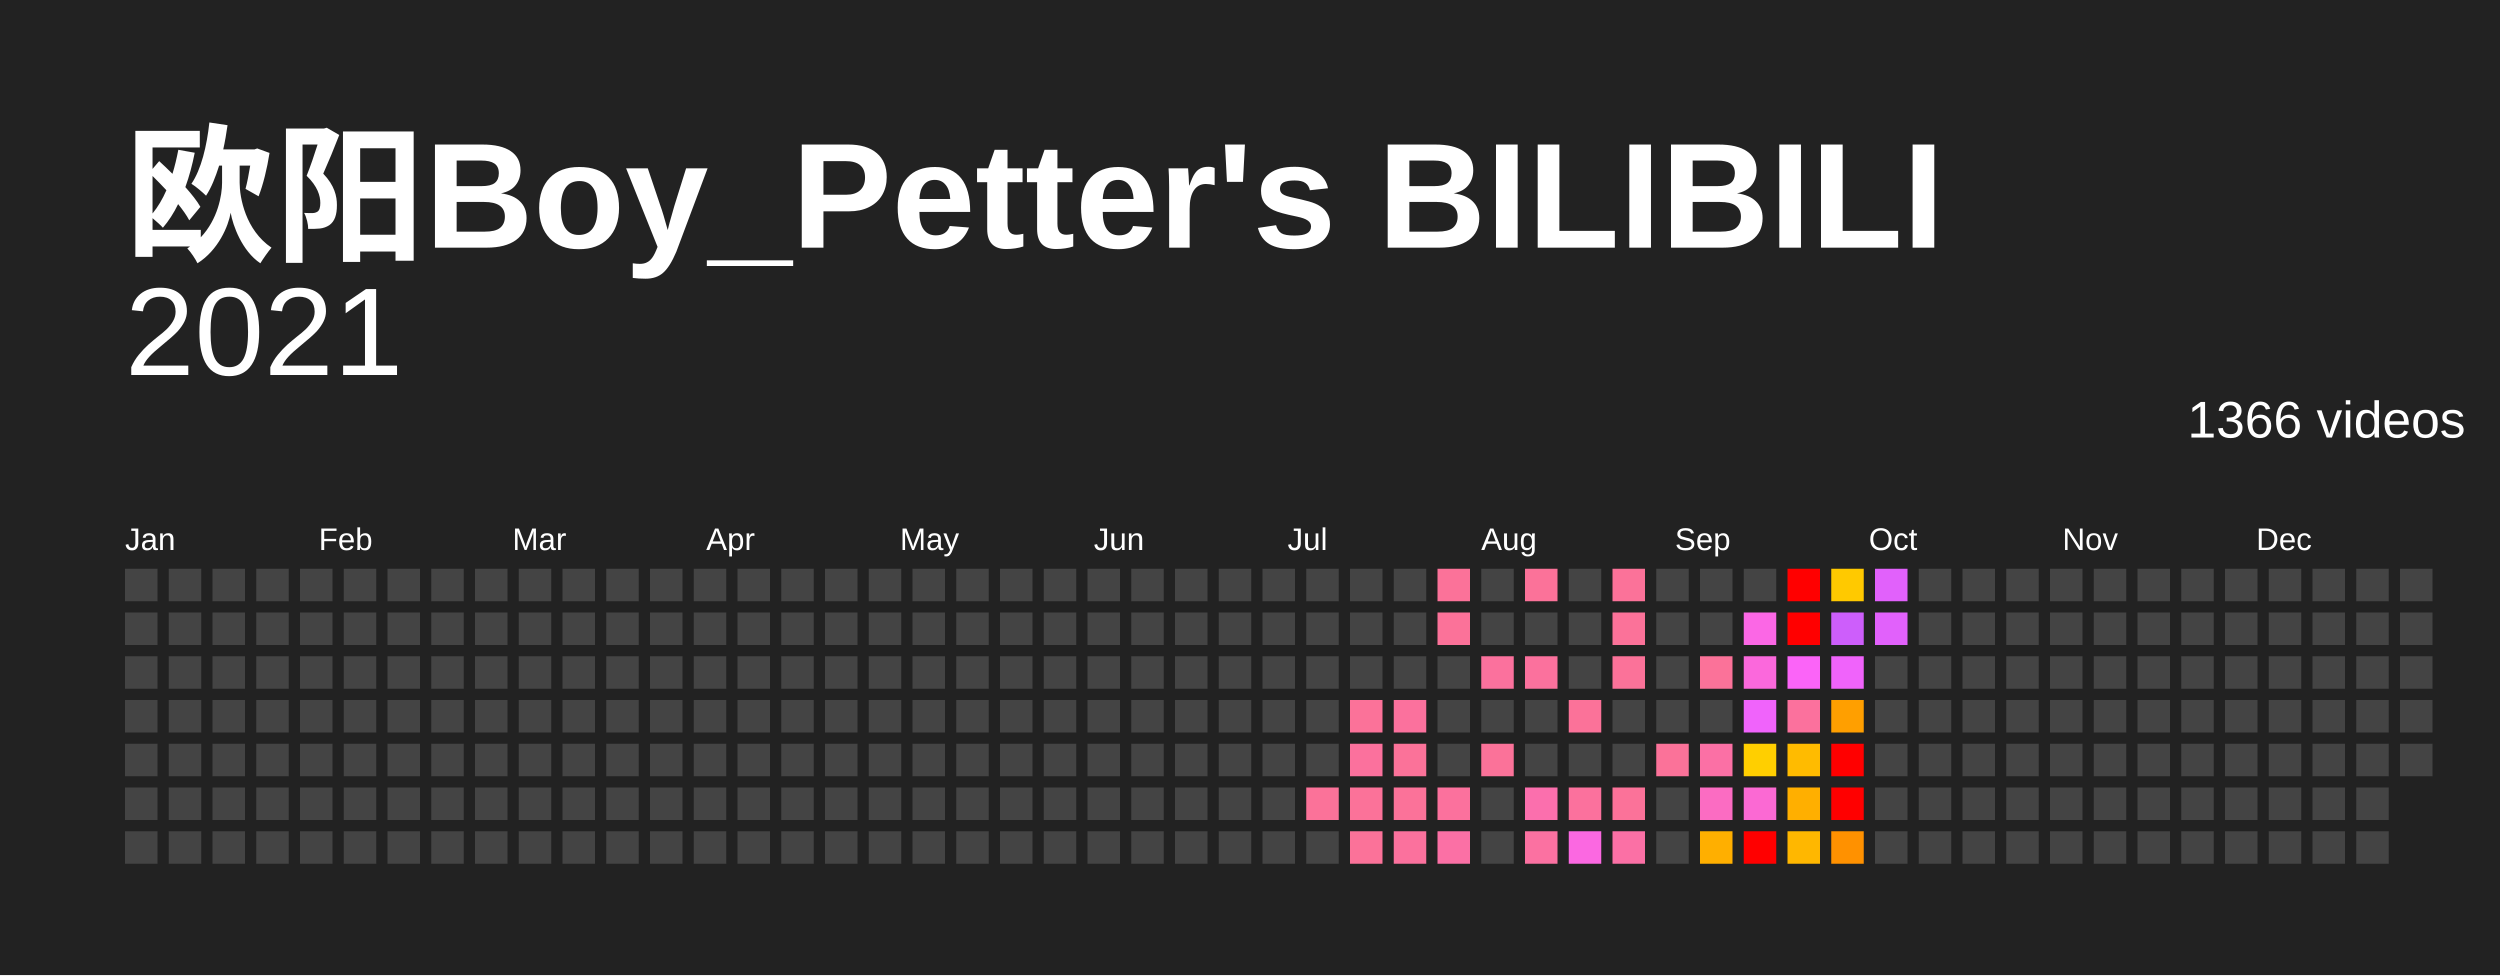
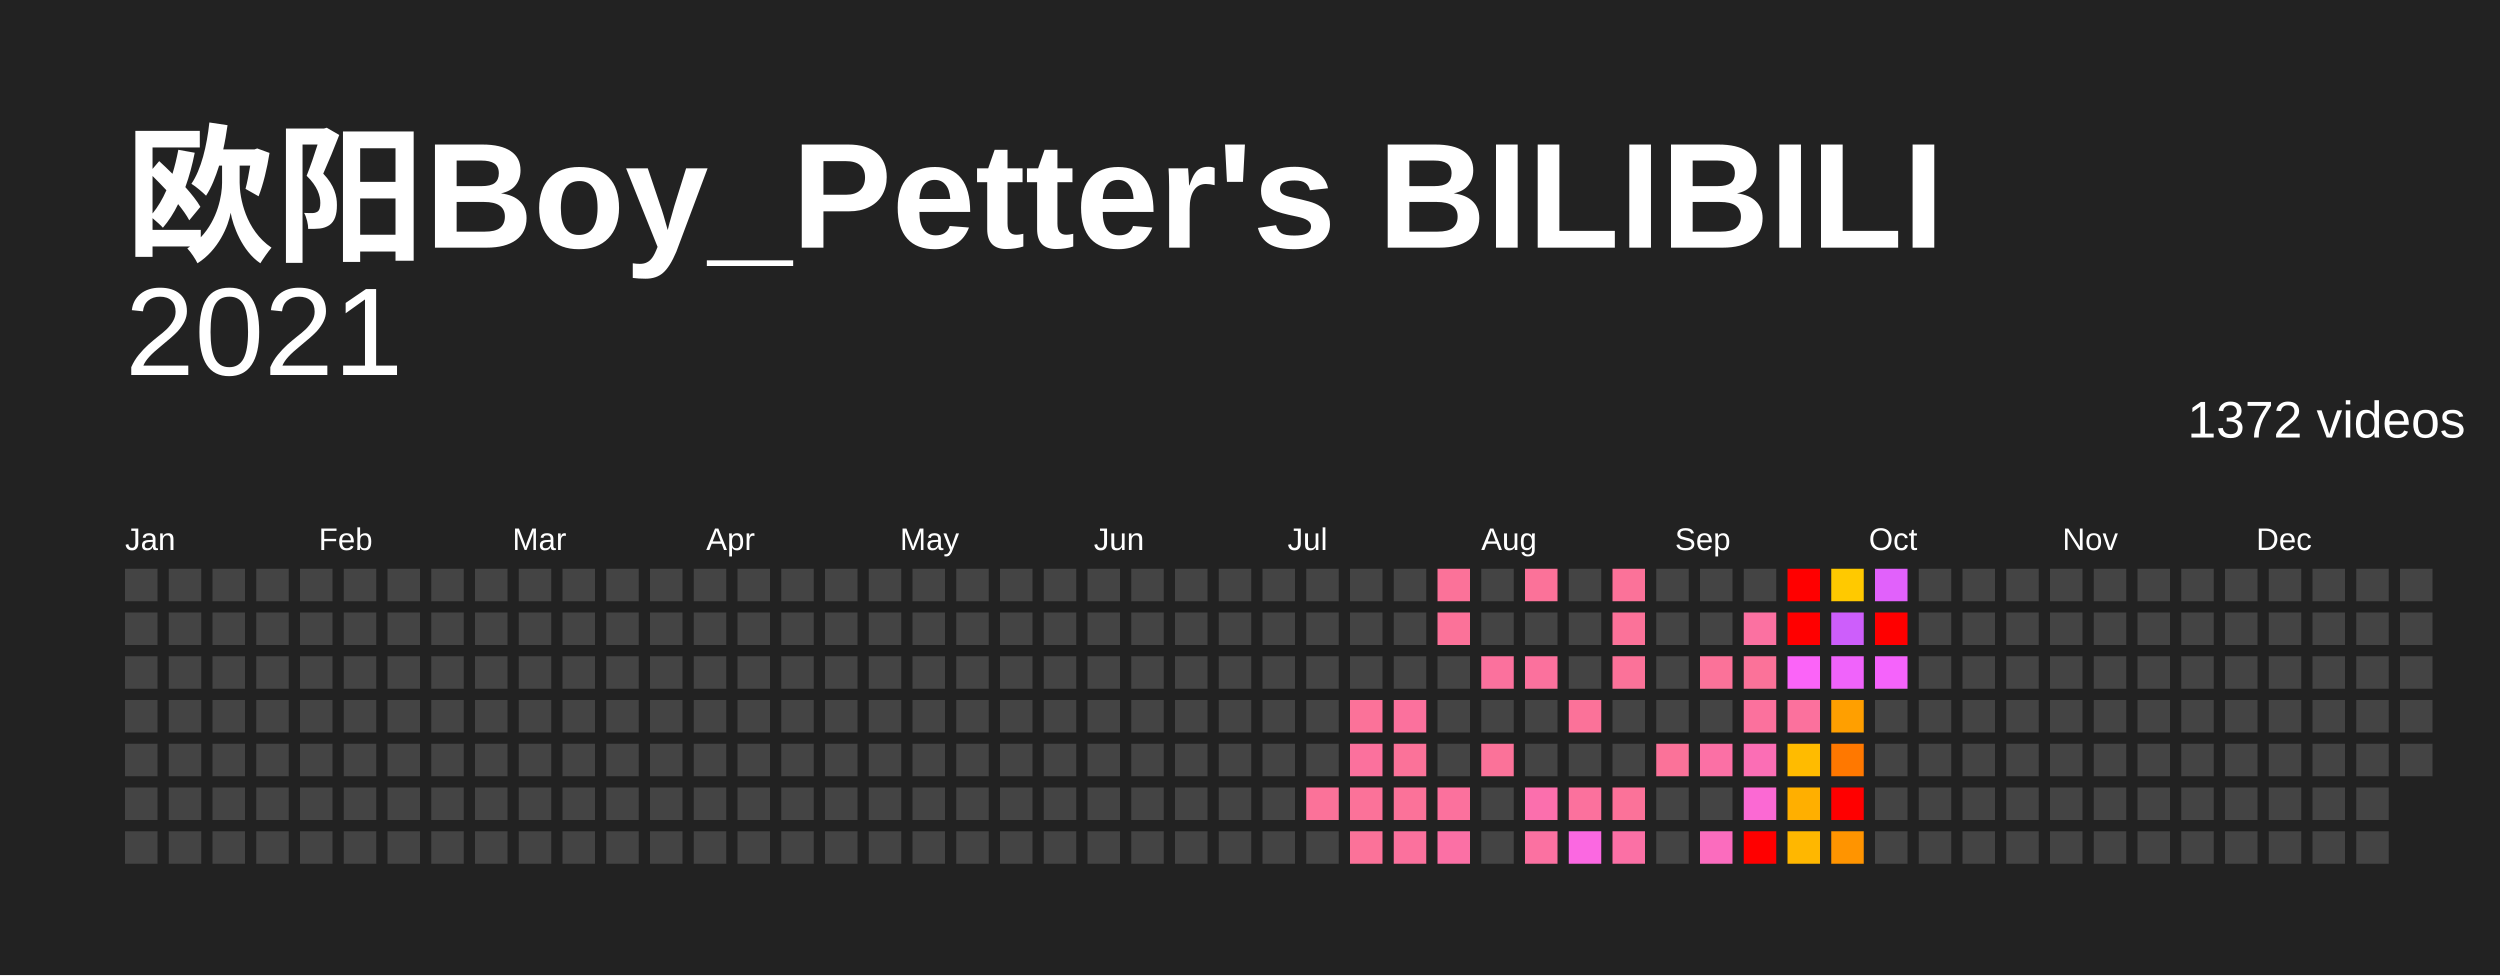
<svg xmlns="http://www.w3.org/2000/svg" baseProfile="full" height="78mm" version="1.1" viewBox="0,0,200,78" width="200mm">
  <defs />
  <rect fill="#222222" height="78" width="200" x="0" y="0" />
  <text fill="#FFFFFF" style="font-size:12px; font-family:Arial; font-weight:bold;" x="10" y="20">欧阳Boy_Petter's BILIBILI</text>
  <text alignment-baseline="hanging" fill="#FFFFFF" style="font-size:10.0px; font-family:Arial;" x="10" y="30">2021</text>
-   <text alignment-baseline="hanging" fill="#FFFFFF" style="font-size:4.125px; font-family:Arial;" x="175" y="35">1366 videos</text>
+   <text alignment-baseline="hanging" fill="#FFFFFF" style="font-size:4.125px; font-family:Arial;" x="175" y="35">1372 videos</text>
  <text fill="#FFFFFF" style="font-size:2.5px; font-family:Arial" x="10.0" y="44">Jan</text>
  <text fill="#FFFFFF" style="font-size:2.5px; font-family:Arial" x="25.5" y="44">Feb</text>
  <text fill="#FFFFFF" style="font-size:2.5px; font-family:Arial" x="41.0" y="44">Mar</text>
  <text fill="#FFFFFF" style="font-size:2.5px; font-family:Arial" x="56.5" y="44">Apr</text>
  <text fill="#FFFFFF" style="font-size:2.5px; font-family:Arial" x="72.0" y="44">May</text>
  <text fill="#FFFFFF" style="font-size:2.5px; font-family:Arial" x="87.5" y="44">Jun</text>
  <text fill="#FFFFFF" style="font-size:2.5px; font-family:Arial" x="103.0" y="44">Jul</text>
  <text fill="#FFFFFF" style="font-size:2.5px; font-family:Arial" x="118.5" y="44">Aug</text>
  <text fill="#FFFFFF" style="font-size:2.5px; font-family:Arial" x="134.0" y="44">Sep</text>
  <text fill="#FFFFFF" style="font-size:2.5px; font-family:Arial" x="149.5" y="44">Oct</text>
  <text fill="#FFFFFF" style="font-size:2.5px; font-family:Arial" x="165.0" y="44">Nov</text>
  <text fill="#FFFFFF" style="font-size:2.5px; font-family:Arial" x="180.5" y="44">Dec</text>
  <rect fill="#444444" height="2.6" width="2.6" x="10.0" y="45.5" />
  <rect fill="#444444" height="2.6" width="2.6" x="10.0" y="49.0" />
  <rect fill="#444444" height="2.6" width="2.6" x="10.0" y="52.5" />
  <rect fill="#444444" height="2.6" width="2.6" x="10.0" y="56.0" />
  <rect fill="#444444" height="2.6" width="2.6" x="10.0" y="59.5" />
  <rect fill="#444444" height="2.6" width="2.6" x="10.0" y="63.0" />
  <rect fill="#444444" height="2.6" width="2.6" x="10.0" y="66.5" />
  <rect fill="#444444" height="2.6" width="2.6" x="13.5" y="45.5" />
  <rect fill="#444444" height="2.6" width="2.6" x="13.5" y="49.0" />
  <rect fill="#444444" height="2.6" width="2.6" x="13.5" y="52.5" />
  <rect fill="#444444" height="2.6" width="2.6" x="13.5" y="56.0" />
  <rect fill="#444444" height="2.6" width="2.6" x="13.5" y="59.5" />
  <rect fill="#444444" height="2.6" width="2.6" x="13.5" y="63.0" />
  <rect fill="#444444" height="2.6" width="2.6" x="13.5" y="66.5" />
  <rect fill="#444444" height="2.6" width="2.6" x="17.0" y="45.5" />
  <rect fill="#444444" height="2.6" width="2.6" x="17.0" y="49.0" />
  <rect fill="#444444" height="2.6" width="2.6" x="17.0" y="52.5" />
  <rect fill="#444444" height="2.6" width="2.6" x="17.0" y="56.0" />
  <rect fill="#444444" height="2.6" width="2.6" x="17.0" y="59.5" />
  <rect fill="#444444" height="2.6" width="2.6" x="17.0" y="63.0" />
  <rect fill="#444444" height="2.6" width="2.6" x="17.0" y="66.5" />
  <rect fill="#444444" height="2.6" width="2.6" x="20.5" y="45.5" />
  <rect fill="#444444" height="2.6" width="2.6" x="20.5" y="49.0" />
  <rect fill="#444444" height="2.6" width="2.6" x="20.5" y="52.5" />
  <rect fill="#444444" height="2.6" width="2.6" x="20.5" y="56.0" />
  <rect fill="#444444" height="2.6" width="2.6" x="20.5" y="59.5" />
  <rect fill="#444444" height="2.6" width="2.6" x="20.5" y="63.0" />
  <rect fill="#444444" height="2.6" width="2.6" x="20.5" y="66.5" />
  <rect fill="#444444" height="2.6" width="2.6" x="24.0" y="45.5" />
  <rect fill="#444444" height="2.6" width="2.6" x="24.0" y="49.0" />
  <rect fill="#444444" height="2.6" width="2.6" x="24.0" y="52.5" />
  <rect fill="#444444" height="2.6" width="2.6" x="24.0" y="56.0" />
  <rect fill="#444444" height="2.6" width="2.6" x="24.0" y="59.5" />
  <rect fill="#444444" height="2.6" width="2.6" x="24.0" y="63.0" />
  <rect fill="#444444" height="2.6" width="2.6" x="24.0" y="66.5" />
  <rect fill="#444444" height="2.6" width="2.6" x="27.5" y="45.5" />
  <rect fill="#444444" height="2.6" width="2.6" x="27.5" y="49.0" />
  <rect fill="#444444" height="2.6" width="2.6" x="27.5" y="52.5" />
  <rect fill="#444444" height="2.6" width="2.6" x="27.5" y="56.0" />
  <rect fill="#444444" height="2.6" width="2.6" x="27.5" y="59.5" />
  <rect fill="#444444" height="2.6" width="2.6" x="27.5" y="63.0" />
  <rect fill="#444444" height="2.6" width="2.6" x="27.5" y="66.5" />
  <rect fill="#444444" height="2.6" width="2.6" x="31.0" y="45.5" />
  <rect fill="#444444" height="2.6" width="2.6" x="31.0" y="49.0" />
  <rect fill="#444444" height="2.6" width="2.6" x="31.0" y="52.5" />
  <rect fill="#444444" height="2.6" width="2.6" x="31.0" y="56.0" />
  <rect fill="#444444" height="2.6" width="2.6" x="31.0" y="59.5" />
  <rect fill="#444444" height="2.6" width="2.6" x="31.0" y="63.0" />
  <rect fill="#444444" height="2.6" width="2.6" x="31.0" y="66.5" />
  <rect fill="#444444" height="2.6" width="2.6" x="34.5" y="45.5" />
  <rect fill="#444444" height="2.6" width="2.6" x="34.5" y="49.0" />
  <rect fill="#444444" height="2.6" width="2.6" x="34.5" y="52.5" />
  <rect fill="#444444" height="2.6" width="2.6" x="34.5" y="56.0" />
  <rect fill="#444444" height="2.6" width="2.6" x="34.5" y="59.5" />
  <rect fill="#444444" height="2.6" width="2.6" x="34.5" y="63.0" />
  <rect fill="#444444" height="2.6" width="2.6" x="34.5" y="66.5" />
  <rect fill="#444444" height="2.6" width="2.6" x="38.0" y="45.5" />
  <rect fill="#444444" height="2.6" width="2.6" x="38.0" y="49.0" />
  <rect fill="#444444" height="2.6" width="2.6" x="38.0" y="52.5" />
  <rect fill="#444444" height="2.6" width="2.6" x="38.0" y="56.0" />
  <rect fill="#444444" height="2.6" width="2.6" x="38.0" y="59.5" />
  <rect fill="#444444" height="2.6" width="2.6" x="38.0" y="63.0" />
  <rect fill="#444444" height="2.6" width="2.6" x="38.0" y="66.5" />
  <rect fill="#444444" height="2.6" width="2.6" x="41.5" y="45.5" />
  <rect fill="#444444" height="2.6" width="2.6" x="41.5" y="49.0" />
  <rect fill="#444444" height="2.6" width="2.6" x="41.5" y="52.5" />
  <rect fill="#444444" height="2.6" width="2.6" x="41.5" y="56.0" />
  <rect fill="#444444" height="2.6" width="2.6" x="41.5" y="59.5" />
  <rect fill="#444444" height="2.6" width="2.6" x="41.5" y="63.0" />
  <rect fill="#444444" height="2.6" width="2.6" x="41.5" y="66.5" />
  <rect fill="#444444" height="2.6" width="2.6" x="45.0" y="45.5" />
  <rect fill="#444444" height="2.6" width="2.6" x="45.0" y="49.0" />
  <rect fill="#444444" height="2.6" width="2.6" x="45.0" y="52.5" />
  <rect fill="#444444" height="2.6" width="2.6" x="45.0" y="56.0" />
  <rect fill="#444444" height="2.6" width="2.6" x="45.0" y="59.5" />
  <rect fill="#444444" height="2.6" width="2.6" x="45.0" y="63.0" />
  <rect fill="#444444" height="2.6" width="2.6" x="45.0" y="66.5" />
  <rect fill="#444444" height="2.6" width="2.6" x="48.5" y="45.5" />
  <rect fill="#444444" height="2.6" width="2.6" x="48.5" y="49.0" />
  <rect fill="#444444" height="2.6" width="2.6" x="48.5" y="52.5" />
  <rect fill="#444444" height="2.6" width="2.6" x="48.5" y="56.0" />
  <rect fill="#444444" height="2.6" width="2.6" x="48.5" y="59.5" />
  <rect fill="#444444" height="2.6" width="2.6" x="48.5" y="63.0" />
  <rect fill="#444444" height="2.6" width="2.6" x="48.5" y="66.5" />
  <rect fill="#444444" height="2.6" width="2.6" x="52.0" y="45.5" />
  <rect fill="#444444" height="2.6" width="2.6" x="52.0" y="49.0" />
  <rect fill="#444444" height="2.6" width="2.6" x="52.0" y="52.5" />
  <rect fill="#444444" height="2.6" width="2.6" x="52.0" y="56.0" />
  <rect fill="#444444" height="2.6" width="2.6" x="52.0" y="59.5" />
  <rect fill="#444444" height="2.6" width="2.6" x="52.0" y="63.0" />
  <rect fill="#444444" height="2.6" width="2.6" x="52.0" y="66.5" />
  <rect fill="#444444" height="2.6" width="2.6" x="55.5" y="45.5" />
  <rect fill="#444444" height="2.6" width="2.6" x="55.5" y="49.0" />
  <rect fill="#444444" height="2.6" width="2.6" x="55.5" y="52.5" />
  <rect fill="#444444" height="2.6" width="2.6" x="55.5" y="56.0" />
  <rect fill="#444444" height="2.6" width="2.6" x="55.5" y="59.5" />
  <rect fill="#444444" height="2.6" width="2.6" x="55.5" y="63.0" />
  <rect fill="#444444" height="2.6" width="2.6" x="55.5" y="66.5" />
  <rect fill="#444444" height="2.6" width="2.6" x="59.0" y="45.5" />
  <rect fill="#444444" height="2.6" width="2.6" x="59.0" y="49.0" />
  <rect fill="#444444" height="2.6" width="2.6" x="59.0" y="52.5" />
  <rect fill="#444444" height="2.6" width="2.6" x="59.0" y="56.0" />
  <rect fill="#444444" height="2.6" width="2.6" x="59.0" y="59.5" />
  <rect fill="#444444" height="2.6" width="2.6" x="59.0" y="63.0" />
  <rect fill="#444444" height="2.6" width="2.6" x="59.0" y="66.5" />
  <rect fill="#444444" height="2.6" width="2.6" x="62.5" y="45.5" />
  <rect fill="#444444" height="2.6" width="2.6" x="62.5" y="49.0" />
  <rect fill="#444444" height="2.6" width="2.6" x="62.5" y="52.5" />
  <rect fill="#444444" height="2.6" width="2.6" x="62.5" y="56.0" />
  <rect fill="#444444" height="2.6" width="2.6" x="62.5" y="59.5" />
  <rect fill="#444444" height="2.6" width="2.6" x="62.5" y="63.0" />
  <rect fill="#444444" height="2.6" width="2.6" x="62.5" y="66.5" />
  <rect fill="#444444" height="2.6" width="2.6" x="66.0" y="45.5" />
  <rect fill="#444444" height="2.6" width="2.6" x="66.0" y="49.0" />
  <rect fill="#444444" height="2.6" width="2.6" x="66.0" y="52.5" />
  <rect fill="#444444" height="2.6" width="2.6" x="66.0" y="56.0" />
  <rect fill="#444444" height="2.6" width="2.6" x="66.0" y="59.5" />
  <rect fill="#444444" height="2.6" width="2.6" x="66.0" y="63.0" />
  <rect fill="#444444" height="2.6" width="2.6" x="66.0" y="66.5" />
  <rect fill="#444444" height="2.6" width="2.6" x="69.5" y="45.5" />
  <rect fill="#444444" height="2.6" width="2.6" x="69.5" y="49.0" />
  <rect fill="#444444" height="2.6" width="2.6" x="69.5" y="52.5" />
  <rect fill="#444444" height="2.6" width="2.6" x="69.5" y="56.0" />
  <rect fill="#444444" height="2.6" width="2.6" x="69.5" y="59.5" />
  <rect fill="#444444" height="2.6" width="2.6" x="69.5" y="63.0" />
  <rect fill="#444444" height="2.6" width="2.6" x="69.5" y="66.5" />
  <rect fill="#444444" height="2.6" width="2.6" x="73.0" y="45.5" />
  <rect fill="#444444" height="2.6" width="2.6" x="73.0" y="49.0" />
  <rect fill="#444444" height="2.6" width="2.6" x="73.0" y="52.5" />
  <rect fill="#444444" height="2.6" width="2.6" x="73.0" y="56.0" />
  <rect fill="#444444" height="2.6" width="2.6" x="73.0" y="59.5" />
  <rect fill="#444444" height="2.6" width="2.6" x="73.0" y="63.0" />
  <rect fill="#444444" height="2.6" width="2.6" x="73.0" y="66.5" />
  <rect fill="#444444" height="2.6" width="2.6" x="76.5" y="45.5" />
  <rect fill="#444444" height="2.6" width="2.6" x="76.5" y="49.0" />
  <rect fill="#444444" height="2.6" width="2.6" x="76.5" y="52.5" />
  <rect fill="#444444" height="2.6" width="2.6" x="76.5" y="56.0" />
  <rect fill="#444444" height="2.6" width="2.6" x="76.5" y="59.5" />
  <rect fill="#444444" height="2.6" width="2.6" x="76.5" y="63.0" />
  <rect fill="#444444" height="2.6" width="2.6" x="76.5" y="66.5" />
  <rect fill="#444444" height="2.6" width="2.6" x="80.0" y="45.5" />
  <rect fill="#444444" height="2.6" width="2.6" x="80.0" y="49.0" />
  <rect fill="#444444" height="2.6" width="2.6" x="80.0" y="52.5" />
  <rect fill="#444444" height="2.6" width="2.6" x="80.0" y="56.0" />
  <rect fill="#444444" height="2.6" width="2.6" x="80.0" y="59.5" />
  <rect fill="#444444" height="2.6" width="2.6" x="80.0" y="63.0" />
  <rect fill="#444444" height="2.6" width="2.6" x="80.0" y="66.5" />
  <rect fill="#444444" height="2.6" width="2.6" x="83.5" y="45.5" />
  <rect fill="#444444" height="2.6" width="2.6" x="83.5" y="49.0" />
  <rect fill="#444444" height="2.6" width="2.6" x="83.5" y="52.5" />
  <rect fill="#444444" height="2.6" width="2.6" x="83.5" y="56.0" />
  <rect fill="#444444" height="2.6" width="2.6" x="83.5" y="59.5" />
  <rect fill="#444444" height="2.6" width="2.6" x="83.5" y="63.0" />
  <rect fill="#444444" height="2.6" width="2.6" x="83.5" y="66.5" />
  <rect fill="#444444" height="2.6" width="2.6" x="87.0" y="45.5" />
  <rect fill="#444444" height="2.6" width="2.6" x="87.0" y="49.0" />
  <rect fill="#444444" height="2.6" width="2.6" x="87.0" y="52.5" />
  <rect fill="#444444" height="2.6" width="2.6" x="87.0" y="56.0" />
  <rect fill="#444444" height="2.6" width="2.6" x="87.0" y="59.5" />
  <rect fill="#444444" height="2.6" width="2.6" x="87.0" y="63.0" />
  <rect fill="#444444" height="2.6" width="2.6" x="87.0" y="66.5" />
  <rect fill="#444444" height="2.6" width="2.6" x="90.5" y="45.5" />
  <rect fill="#444444" height="2.6" width="2.6" x="90.5" y="49.0" />
  <rect fill="#444444" height="2.6" width="2.6" x="90.5" y="52.5" />
  <rect fill="#444444" height="2.6" width="2.6" x="90.5" y="56.0" />
  <rect fill="#444444" height="2.6" width="2.6" x="90.5" y="59.5" />
  <rect fill="#444444" height="2.6" width="2.6" x="90.5" y="63.0" />
  <rect fill="#444444" height="2.6" width="2.6" x="90.5" y="66.5" />
  <rect fill="#444444" height="2.6" width="2.6" x="94.0" y="45.5" />
  <rect fill="#444444" height="2.6" width="2.6" x="94.0" y="49.0" />
  <rect fill="#444444" height="2.6" width="2.6" x="94.0" y="52.5" />
  <rect fill="#444444" height="2.6" width="2.6" x="94.0" y="56.0" />
  <rect fill="#444444" height="2.6" width="2.6" x="94.0" y="59.5" />
  <rect fill="#444444" height="2.6" width="2.6" x="94.0" y="63.0" />
  <rect fill="#444444" height="2.6" width="2.6" x="94.0" y="66.5" />
  <rect fill="#444444" height="2.6" width="2.6" x="97.5" y="45.5" />
  <rect fill="#444444" height="2.6" width="2.6" x="97.5" y="49.0" />
  <rect fill="#444444" height="2.6" width="2.6" x="97.5" y="52.5" />
  <rect fill="#444444" height="2.6" width="2.6" x="97.5" y="56.0" />
  <rect fill="#444444" height="2.6" width="2.6" x="97.5" y="59.5" />
  <rect fill="#444444" height="2.6" width="2.6" x="97.5" y="63.0" />
  <rect fill="#444444" height="2.6" width="2.6" x="97.5" y="66.5" />
  <rect fill="#444444" height="2.6" width="2.6" x="101.0" y="45.5" />
  <rect fill="#444444" height="2.6" width="2.6" x="101.0" y="49.0" />
  <rect fill="#444444" height="2.6" width="2.6" x="101.0" y="52.5" />
  <rect fill="#444444" height="2.6" width="2.6" x="101.0" y="56.0" />
  <rect fill="#444444" height="2.6" width="2.6" x="101.0" y="59.5" />
  <rect fill="#444444" height="2.6" width="2.6" x="101.0" y="63.0" />
  <rect fill="#444444" height="2.6" width="2.6" x="101.0" y="66.5" />
  <rect fill="#444444" height="2.6" width="2.6" x="104.5" y="45.5" />
  <rect fill="#444444" height="2.6" width="2.6" x="104.5" y="49.0" />
  <rect fill="#444444" height="2.6" width="2.6" x="104.5" y="52.5" />
  <rect fill="#444444" height="2.6" width="2.6" x="104.5" y="56.0" />
  <rect fill="#444444" height="2.6" width="2.6" x="104.5" y="59.5" />
  <rect fill="#fb7299" height="2.6" width="2.6" x="104.5" y="63.0" />
  <rect fill="#444444" height="2.6" width="2.6" x="104.5" y="66.5" />
  <rect fill="#444444" height="2.6" width="2.6" x="108.0" y="45.5" />
  <rect fill="#444444" height="2.6" width="2.6" x="108.0" y="49.0" />
  <rect fill="#444444" height="2.6" width="2.6" x="108.0" y="52.5" />
  <rect fill="#fb7299" height="2.6" width="2.6" x="108.0" y="56.0" />
  <rect fill="#fb719d" height="2.6" width="2.6" x="108.0" y="59.5" />
  <rect fill="#fb7299" height="2.6" width="2.6" x="108.0" y="63.0" />
  <rect fill="#fb7299" height="2.6" width="2.6" x="108.0" y="66.5" />
  <rect fill="#444444" height="2.6" width="2.6" x="111.5" y="45.5" />
  <rect fill="#444444" height="2.6" width="2.6" x="111.5" y="49.0" />
  <rect fill="#444444" height="2.6" width="2.6" x="111.5" y="52.5" />
  <rect fill="#fb719d" height="2.6" width="2.6" x="111.5" y="56.0" />
  <rect fill="#fb7299" height="2.6" width="2.6" x="111.5" y="59.5" />
  <rect fill="#fb7299" height="2.6" width="2.6" x="111.5" y="63.0" />
  <rect fill="#fb719d" height="2.6" width="2.6" x="111.5" y="66.5" />
  <rect fill="#fb7299" height="2.6" width="2.6" x="115.0" y="45.5" />
  <rect fill="#fb7299" height="2.6" width="2.6" x="115.0" y="49.0" />
  <rect fill="#444444" height="2.6" width="2.6" x="115.0" y="52.5" />
  <rect fill="#444444" height="2.6" width="2.6" x="115.0" y="56.0" />
  <rect fill="#444444" height="2.6" width="2.6" x="115.0" y="59.5" />
  <rect fill="#fb719d" height="2.6" width="2.6" x="115.0" y="63.0" />
  <rect fill="#fb70a5" height="2.6" width="2.6" x="115.0" y="66.5" />
  <rect fill="#444444" height="2.6" width="2.6" x="118.5" y="45.5" />
  <rect fill="#444444" height="2.6" width="2.6" x="118.5" y="49.0" />
  <rect fill="#fb719d" height="2.6" width="2.6" x="118.5" y="52.5" />
  <rect fill="#444444" height="2.6" width="2.6" x="118.5" y="56.0" />
  <rect fill="#fb7299" height="2.6" width="2.6" x="118.5" y="59.5" />
  <rect fill="#444444" height="2.6" width="2.6" x="118.5" y="63.0" />
  <rect fill="#444444" height="2.6" width="2.6" x="118.5" y="66.5" />
  <rect fill="#fb7299" height="2.6" width="2.6" x="122.0" y="45.5" />
  <rect fill="#444444" height="2.6" width="2.6" x="122.0" y="49.0" />
  <rect fill="#fb719d" height="2.6" width="2.6" x="122.0" y="52.5" />
  <rect fill="#444444" height="2.6" width="2.6" x="122.0" y="56.0" />
  <rect fill="#444444" height="2.6" width="2.6" x="122.0" y="59.5" />
  <rect fill="#fb6fad" height="2.6" width="2.6" x="122.0" y="63.0" />
  <rect fill="#fb71a1" height="2.6" width="2.6" x="122.0" y="66.5" />
  <rect fill="#444444" height="2.6" width="2.6" x="125.5" y="45.5" />
  <rect fill="#444444" height="2.6" width="2.6" x="125.5" y="49.0" />
  <rect fill="#444444" height="2.6" width="2.6" x="125.5" y="52.5" />
  <rect fill="#fb7299" height="2.6" width="2.6" x="125.5" y="56.0" />
  <rect fill="#444444" height="2.6" width="2.6" x="125.5" y="59.5" />
  <rect fill="#fb719d" height="2.6" width="2.6" x="125.5" y="63.0" />
  <rect fill="#fb68e1" height="2.6" width="2.6" x="125.5" y="66.5" />
  <rect fill="#fb7299" height="2.6" width="2.6" x="129.0" y="45.5" />
  <rect fill="#fb7299" height="2.6" width="2.6" x="129.0" y="49.0" />
  <rect fill="#fb7299" height="2.6" width="2.6" x="129.0" y="52.5" />
  <rect fill="#444444" height="2.6" width="2.6" x="129.0" y="56.0" />
  <rect fill="#444444" height="2.6" width="2.6" x="129.0" y="59.5" />
  <rect fill="#fb7299" height="2.6" width="2.6" x="129.0" y="63.0" />
  <rect fill="#fb70a5" height="2.6" width="2.6" x="129.0" y="66.5" />
  <rect fill="#444444" height="2.6" width="2.6" x="132.5" y="45.5" />
  <rect fill="#444444" height="2.6" width="2.6" x="132.5" y="49.0" />
  <rect fill="#444444" height="2.6" width="2.6" x="132.5" y="52.5" />
  <rect fill="#444444" height="2.6" width="2.6" x="132.5" y="56.0" />
  <rect fill="#fb7299" height="2.6" width="2.6" x="132.5" y="59.5" />
  <rect fill="#444444" height="2.6" width="2.6" x="132.5" y="63.0" />
  <rect fill="#444444" height="2.6" width="2.6" x="132.5" y="66.5" />
  <rect fill="#444444" height="2.6" width="2.6" x="136.0" y="45.5" />
  <rect fill="#444444" height="2.6" width="2.6" x="136.0" y="49.0" />
  <rect fill="#fb7299" height="2.6" width="2.6" x="136.0" y="52.5" />
  <rect fill="#444444" height="2.6" width="2.6" x="136.0" y="56.0" />
  <rect fill="#fb70a5" height="2.6" width="2.6" x="136.0" y="59.5" />
-   <rect fill="#fb6cc2" height="2.6" width="2.6" x="136.0" y="63.0" />
-   <rect fill="#ffaf00" height="2.6" width="2.6" x="136.0" y="66.5" />
+   <rect fill="#444444" height="2.6" width="2.6" x="136.0" y="63.0" />
+   <rect fill="#fb6cbe" height="2.6" width="2.6" x="136.0" y="66.5" />
  <rect fill="#444444" height="2.6" width="2.6" x="139.5" y="45.5" />
-   <rect fill="#fb67e5" height="2.6" width="2.6" x="139.5" y="49.0" />
-   <rect fill="#fb68dc" height="2.6" width="2.6" x="139.5" y="52.5" />
-   <rect fill="#f063fb" height="2.6" width="2.6" x="139.5" y="56.0" />
-   <rect fill="#ffcf00" height="2.6" width="2.6" x="139.5" y="59.5" />
+   <rect fill="#fb71a1" height="2.6" width="2.6" x="139.5" y="49.0" />
+   <rect fill="#fb7299" height="2.6" width="2.6" x="139.5" y="52.5" />
+   <rect fill="#fb719d" height="2.6" width="2.6" x="139.5" y="56.0" />
+   <rect fill="#fb6eb5" height="2.6" width="2.6" x="139.5" y="59.5" />
  <rect fill="#fb69d3" height="2.6" width="2.6" x="139.5" y="63.0" />
  <rect fill="red" height="2.6" width="2.6" x="139.5" y="66.5" />
  <rect fill="red" height="2.6" width="2.6" x="143.0" y="45.5" />
  <rect fill="red" height="2.6" width="2.6" x="143.0" y="49.0" />
  <rect fill="#fb64f8" height="2.6" width="2.6" x="143.0" y="52.5" />
  <rect fill="#fb719d" height="2.6" width="2.6" x="143.0" y="56.0" />
  <rect fill="#ffbb00" height="2.6" width="2.6" x="143.0" y="59.5" />
  <rect fill="#ffaf00" height="2.6" width="2.6" x="143.0" y="63.0" />
  <rect fill="#ffb700" height="2.6" width="2.6" x="143.0" y="66.5" />
  <rect fill="#ffc900" height="2.6" width="2.6" x="146.5" y="45.5" />
  <rect fill="#cd5efb" height="2.6" width="2.6" x="146.5" y="49.0" />
  <rect fill="#f063fb" height="2.6" width="2.6" x="146.5" y="52.5" />
  <rect fill="#ff9f00" height="2.6" width="2.6" x="146.5" y="56.0" />
-   <rect fill="red" height="2.6" width="2.6" x="146.5" y="59.5" />
+   <rect fill="#ff7800" height="2.6" width="2.6" x="146.5" y="59.5" />
  <rect fill="red" height="2.6" width="2.6" x="146.5" y="63.0" />
-   <rect fill="#ff9100" height="2.6" width="2.6" x="146.5" y="66.5" />
+   <rect fill="#ff9400" height="2.6" width="2.6" x="146.5" y="66.5" />
  <rect fill="#e161fb" height="2.6" width="2.6" x="150.0" y="45.5" />
-   <rect fill="#e161fb" height="2.6" width="2.6" x="150.0" y="49.0" />
-   <rect fill="#444444" height="2.6" width="2.6" x="150.0" y="52.5" />
+   <rect fill="red" height="2.6" width="2.6" x="150.0" y="49.0" />
+   <rect fill="#f563fb" height="2.6" width="2.6" x="150.0" y="52.5" />
  <rect fill="#444444" height="2.6" width="2.6" x="150.0" y="56.0" />
  <rect fill="#444444" height="2.6" width="2.6" x="150.0" y="59.5" />
  <rect fill="#444444" height="2.6" width="2.6" x="150.0" y="63.0" />
  <rect fill="#444444" height="2.6" width="2.6" x="150.0" y="66.5" />
  <rect fill="#444444" height="2.6" width="2.6" x="153.5" y="45.5" />
  <rect fill="#444444" height="2.6" width="2.6" x="153.5" y="49.0" />
  <rect fill="#444444" height="2.6" width="2.6" x="153.5" y="52.5" />
  <rect fill="#444444" height="2.6" width="2.6" x="153.5" y="56.0" />
  <rect fill="#444444" height="2.6" width="2.6" x="153.5" y="59.5" />
  <rect fill="#444444" height="2.6" width="2.6" x="153.5" y="63.0" />
  <rect fill="#444444" height="2.6" width="2.6" x="153.5" y="66.5" />
  <rect fill="#444444" height="2.6" width="2.6" x="157.0" y="45.5" />
  <rect fill="#444444" height="2.6" width="2.6" x="157.0" y="49.0" />
  <rect fill="#444444" height="2.6" width="2.6" x="157.0" y="52.5" />
  <rect fill="#444444" height="2.6" width="2.6" x="157.0" y="56.0" />
  <rect fill="#444444" height="2.6" width="2.6" x="157.0" y="59.5" />
  <rect fill="#444444" height="2.6" width="2.6" x="157.0" y="63.0" />
  <rect fill="#444444" height="2.6" width="2.6" x="157.0" y="66.5" />
  <rect fill="#444444" height="2.6" width="2.6" x="160.5" y="45.5" />
  <rect fill="#444444" height="2.6" width="2.6" x="160.5" y="49.0" />
  <rect fill="#444444" height="2.6" width="2.6" x="160.5" y="52.5" />
  <rect fill="#444444" height="2.6" width="2.6" x="160.5" y="56.0" />
  <rect fill="#444444" height="2.6" width="2.6" x="160.5" y="59.5" />
  <rect fill="#444444" height="2.6" width="2.6" x="160.5" y="63.0" />
  <rect fill="#444444" height="2.6" width="2.6" x="160.5" y="66.5" />
  <rect fill="#444444" height="2.6" width="2.6" x="164.0" y="45.5" />
  <rect fill="#444444" height="2.6" width="2.6" x="164.0" y="49.0" />
  <rect fill="#444444" height="2.6" width="2.6" x="164.0" y="52.5" />
  <rect fill="#444444" height="2.6" width="2.6" x="164.0" y="56.0" />
  <rect fill="#444444" height="2.6" width="2.6" x="164.0" y="59.5" />
  <rect fill="#444444" height="2.6" width="2.6" x="164.0" y="63.0" />
  <rect fill="#444444" height="2.6" width="2.6" x="164.0" y="66.5" />
  <rect fill="#444444" height="2.6" width="2.6" x="167.5" y="45.5" />
  <rect fill="#444444" height="2.6" width="2.6" x="167.5" y="49.0" />
  <rect fill="#444444" height="2.6" width="2.6" x="167.5" y="52.5" />
  <rect fill="#444444" height="2.6" width="2.6" x="167.5" y="56.0" />
  <rect fill="#444444" height="2.6" width="2.6" x="167.5" y="59.5" />
  <rect fill="#444444" height="2.6" width="2.6" x="167.5" y="63.0" />
  <rect fill="#444444" height="2.6" width="2.6" x="167.5" y="66.5" />
  <rect fill="#444444" height="2.6" width="2.6" x="171.0" y="45.5" />
  <rect fill="#444444" height="2.6" width="2.6" x="171.0" y="49.0" />
  <rect fill="#444444" height="2.6" width="2.6" x="171.0" y="52.5" />
  <rect fill="#444444" height="2.6" width="2.6" x="171.0" y="56.0" />
  <rect fill="#444444" height="2.6" width="2.6" x="171.0" y="59.5" />
  <rect fill="#444444" height="2.6" width="2.6" x="171.0" y="63.0" />
  <rect fill="#444444" height="2.6" width="2.6" x="171.0" y="66.5" />
  <rect fill="#444444" height="2.6" width="2.6" x="174.5" y="45.5" />
  <rect fill="#444444" height="2.6" width="2.6" x="174.5" y="49.0" />
  <rect fill="#444444" height="2.6" width="2.6" x="174.5" y="52.5" />
  <rect fill="#444444" height="2.6" width="2.6" x="174.5" y="56.0" />
  <rect fill="#444444" height="2.6" width="2.6" x="174.5" y="59.5" />
  <rect fill="#444444" height="2.6" width="2.6" x="174.5" y="63.0" />
  <rect fill="#444444" height="2.6" width="2.6" x="174.5" y="66.5" />
  <rect fill="#444444" height="2.6" width="2.6" x="178.0" y="45.5" />
  <rect fill="#444444" height="2.6" width="2.6" x="178.0" y="49.0" />
  <rect fill="#444444" height="2.6" width="2.6" x="178.0" y="52.5" />
  <rect fill="#444444" height="2.6" width="2.6" x="178.0" y="56.0" />
  <rect fill="#444444" height="2.6" width="2.6" x="178.0" y="59.5" />
  <rect fill="#444444" height="2.6" width="2.6" x="178.0" y="63.0" />
  <rect fill="#444444" height="2.6" width="2.6" x="178.0" y="66.5" />
  <rect fill="#444444" height="2.6" width="2.6" x="181.5" y="45.5" />
  <rect fill="#444444" height="2.6" width="2.6" x="181.5" y="49.0" />
  <rect fill="#444444" height="2.6" width="2.6" x="181.5" y="52.5" />
  <rect fill="#444444" height="2.6" width="2.6" x="181.5" y="56.0" />
  <rect fill="#444444" height="2.6" width="2.6" x="181.5" y="59.5" />
  <rect fill="#444444" height="2.6" width="2.6" x="181.5" y="63.0" />
  <rect fill="#444444" height="2.6" width="2.6" x="181.5" y="66.5" />
  <rect fill="#444444" height="2.6" width="2.6" x="185.0" y="45.5" />
  <rect fill="#444444" height="2.6" width="2.6" x="185.0" y="49.0" />
  <rect fill="#444444" height="2.6" width="2.6" x="185.0" y="52.5" />
  <rect fill="#444444" height="2.6" width="2.6" x="185.0" y="56.0" />
  <rect fill="#444444" height="2.6" width="2.6" x="185.0" y="59.5" />
  <rect fill="#444444" height="2.6" width="2.6" x="185.0" y="63.0" />
  <rect fill="#444444" height="2.6" width="2.6" x="185.0" y="66.5" />
  <rect fill="#444444" height="2.6" width="2.6" x="188.5" y="45.5" />
  <rect fill="#444444" height="2.6" width="2.6" x="188.5" y="49.0" />
  <rect fill="#444444" height="2.6" width="2.6" x="188.5" y="52.5" />
  <rect fill="#444444" height="2.6" width="2.6" x="188.5" y="56.0" />
  <rect fill="#444444" height="2.6" width="2.6" x="188.5" y="59.5" />
  <rect fill="#444444" height="2.6" width="2.6" x="188.5" y="63.0" />
  <rect fill="#444444" height="2.6" width="2.6" x="188.5" y="66.5" />
  <rect fill="#444444" height="2.6" width="2.6" x="192.0" y="45.5" />
  <rect fill="#444444" height="2.6" width="2.6" x="192.0" y="49.0" />
  <rect fill="#444444" height="2.6" width="2.6" x="192.0" y="52.5" />
  <rect fill="#444444" height="2.6" width="2.6" x="192.0" y="56.0" />
  <rect fill="#444444" height="2.6" width="2.6" x="192.0" y="59.5" />
</svg>
